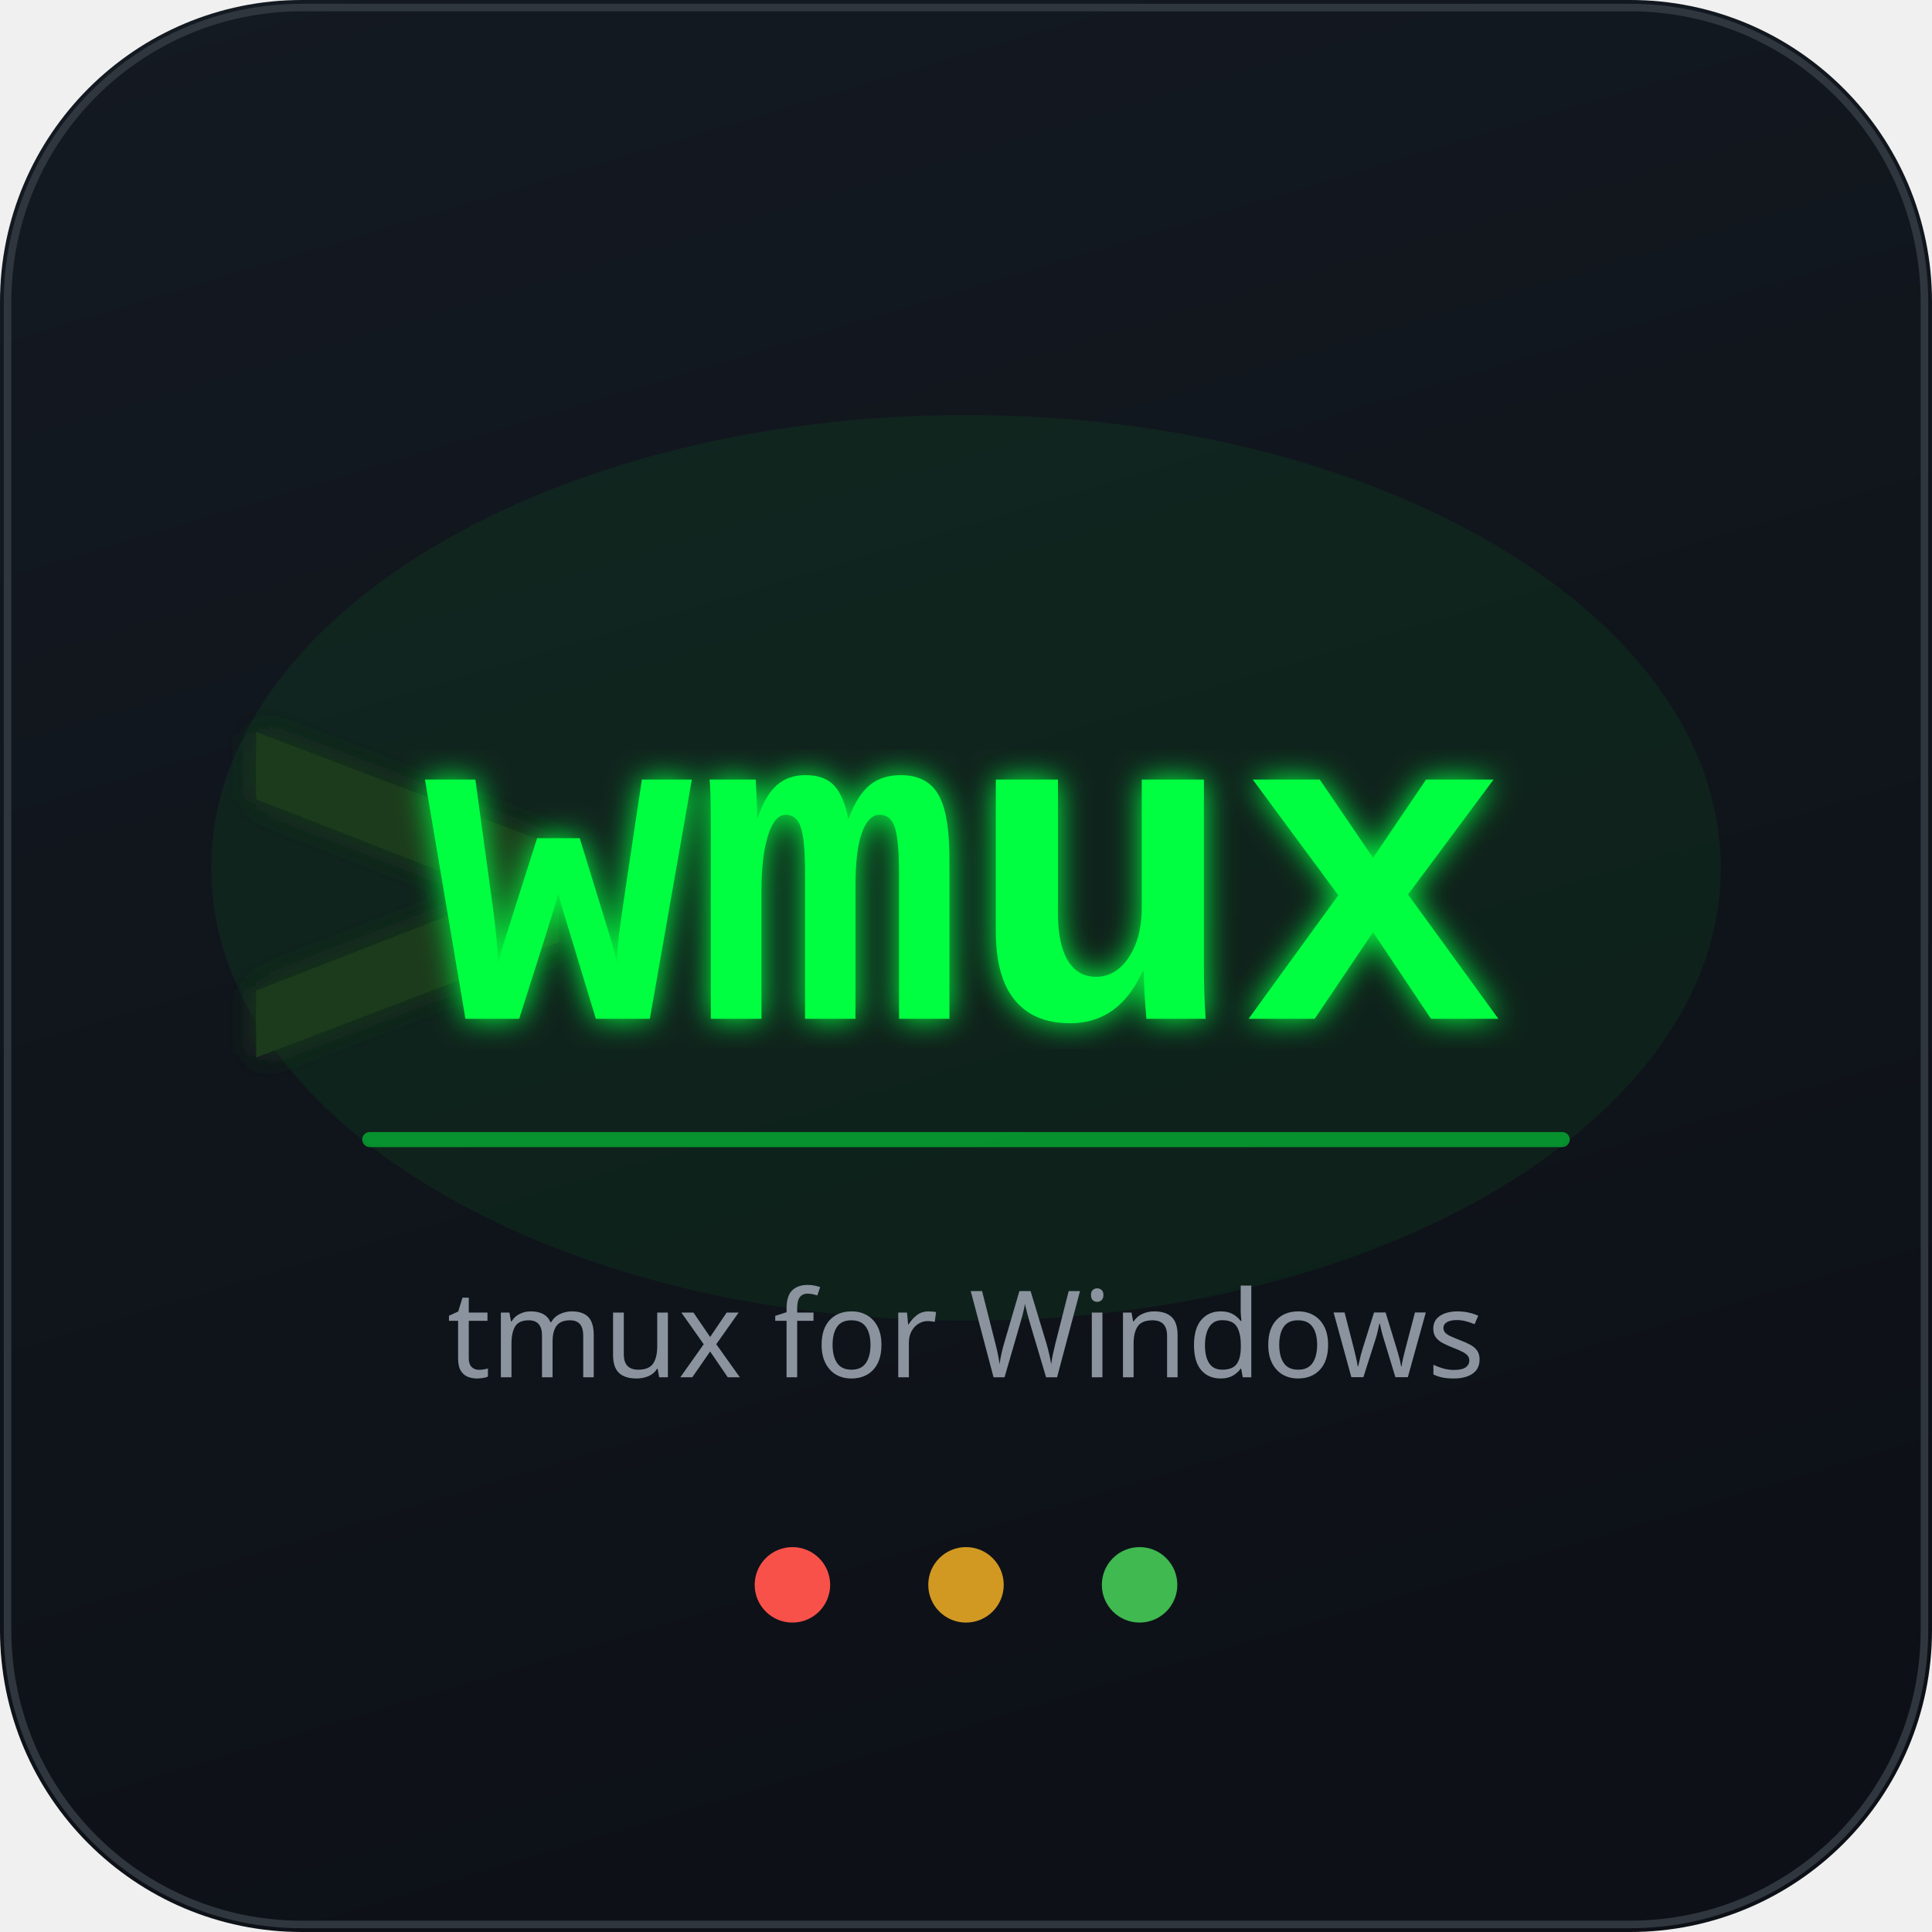
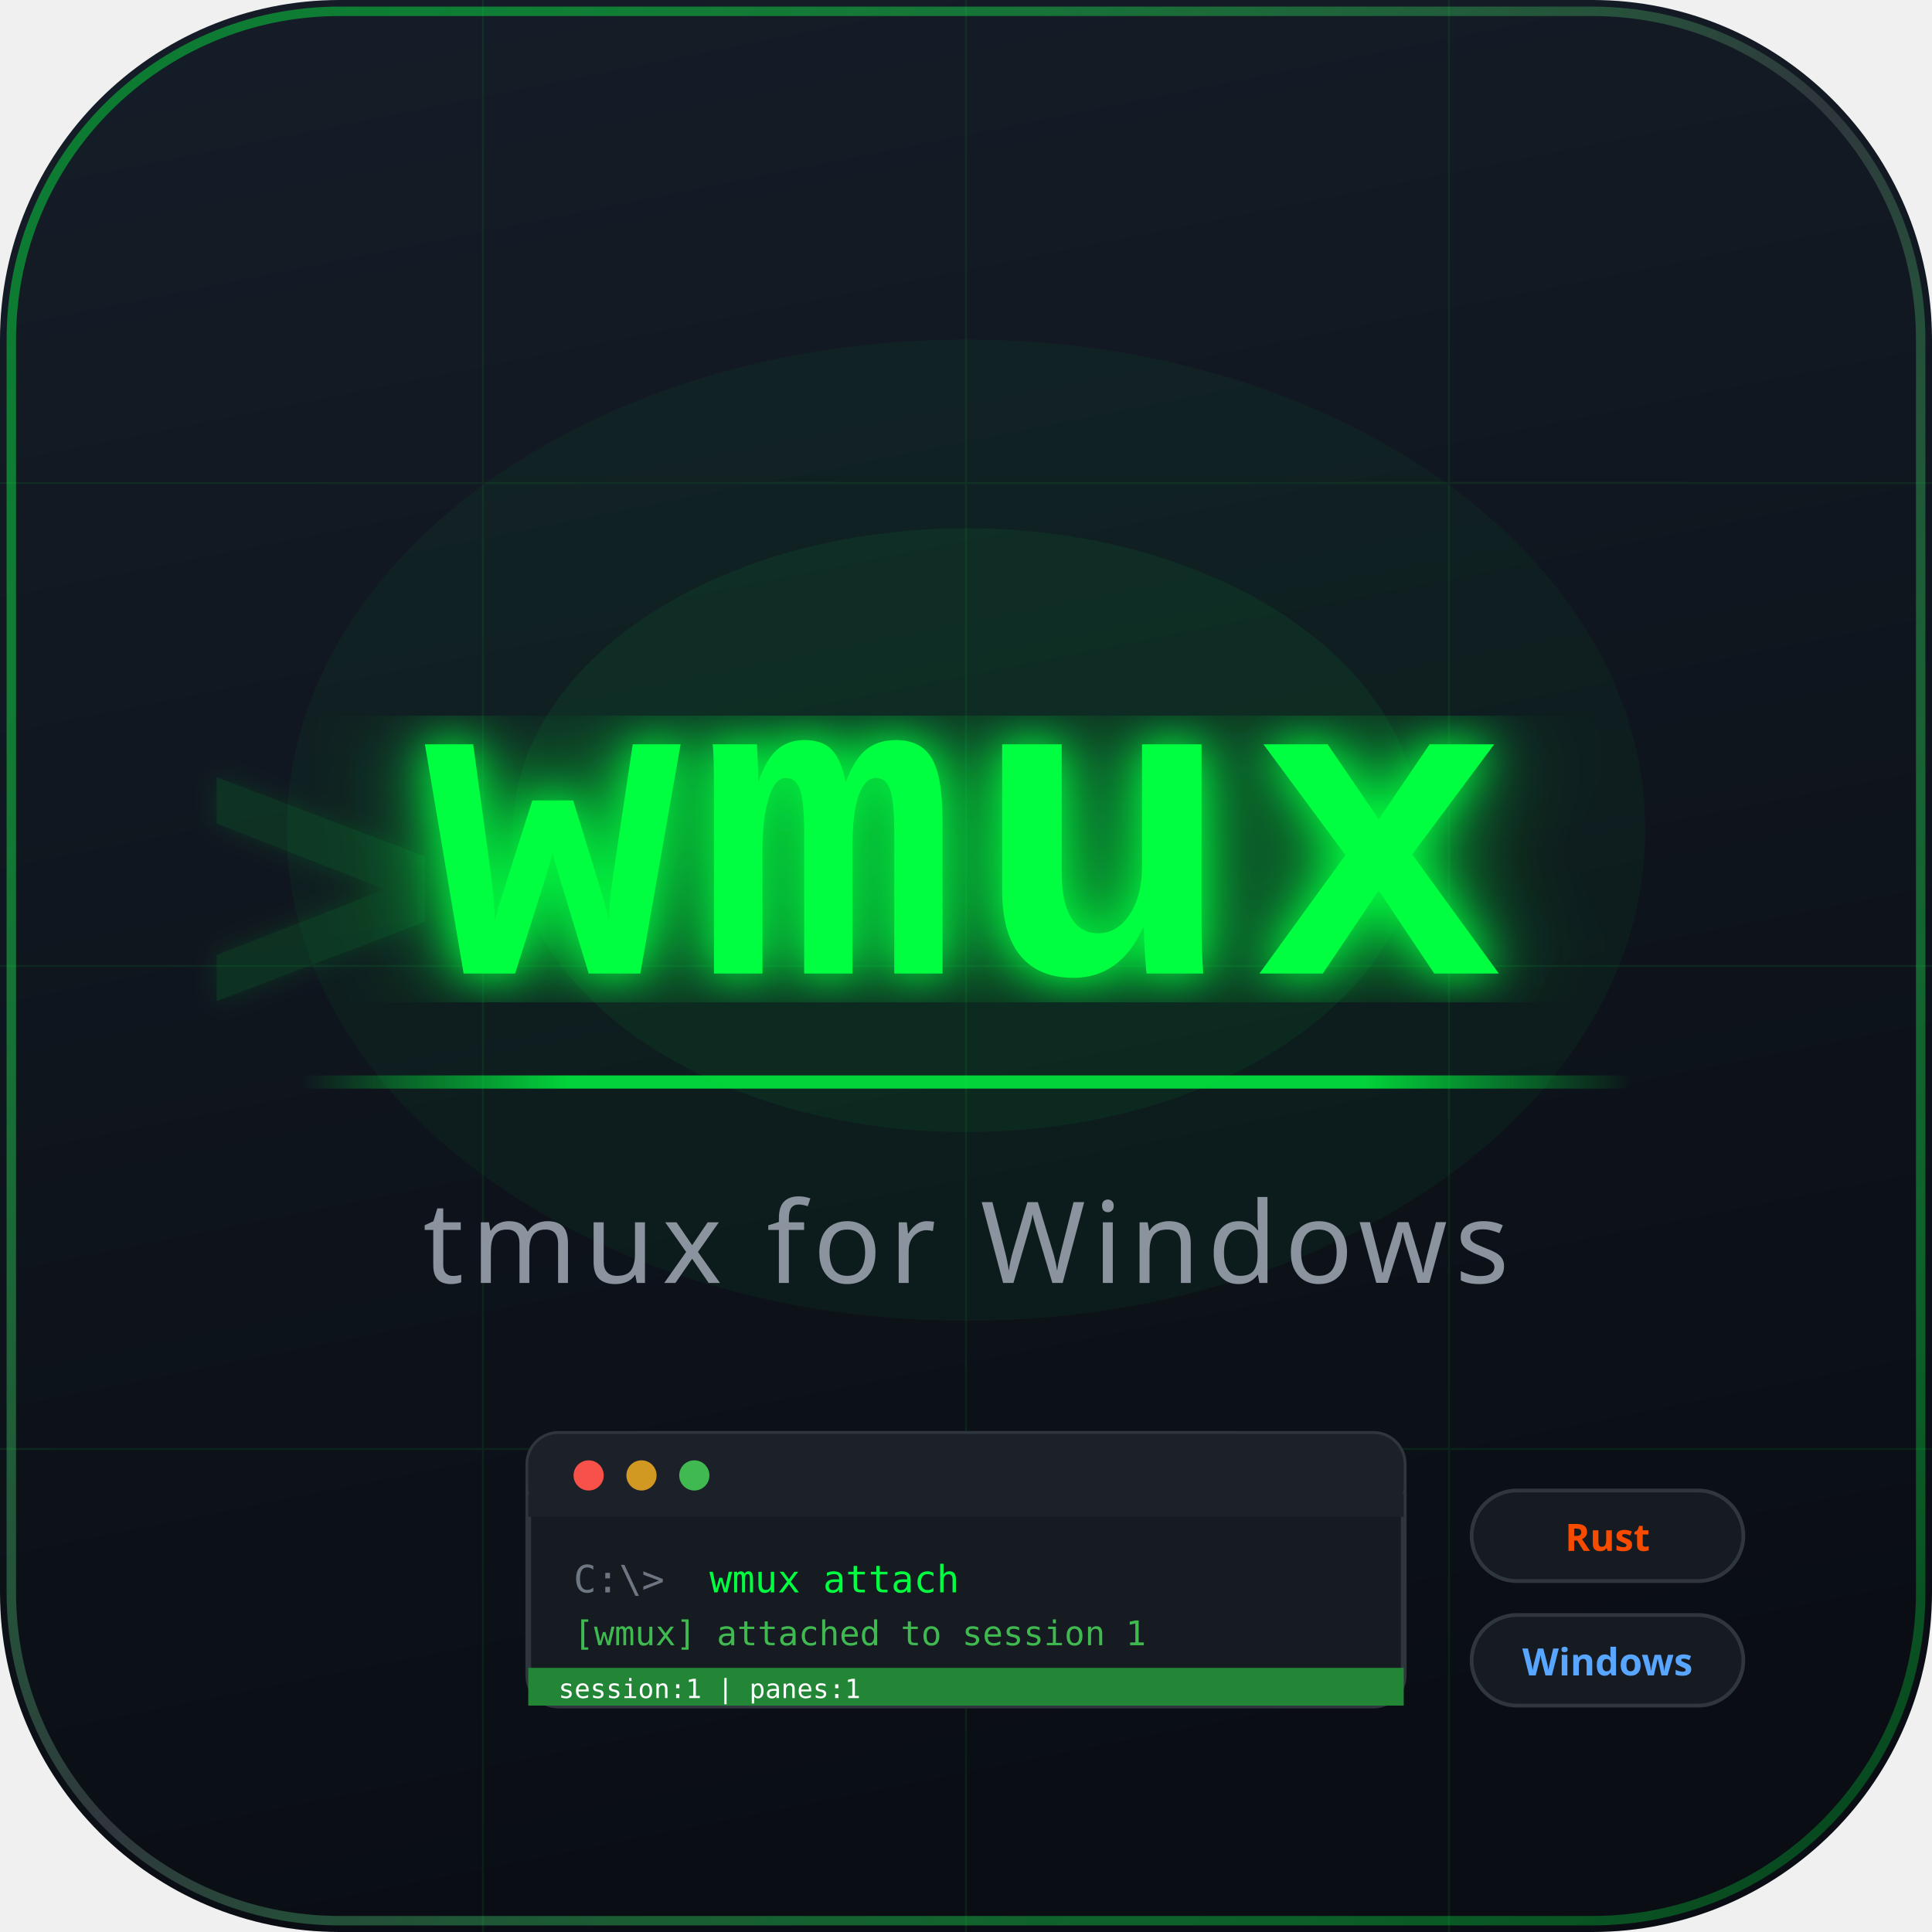
<svg xmlns="http://www.w3.org/2000/svg" viewBox="0 0 512 512" width="512" height="512">
  <defs>
-     <filter id="glow">
-       <feGaussianBlur stdDeviation="4" result="blur" />
+     <filter id="glow-strong">
+       <feGaussianBlur stdDeviation="6" result="blur1" />
+       <feGaussianBlur stdDeviation="12" result="blur2" />
+       <feMerge>
+         <feMergeNode in="blur2" />
+         <feMergeNode in="blur1" />
+         <feMergeNode in="SourceGraphic" />
+       </feMerge>
+     </filter>
+     <filter id="glow-soft">
+       <feGaussianBlur stdDeviation="3" result="blur" />
      <feMerge>
        <feMergeNode in="blur" />
        <feMergeNode in="SourceGraphic" />
      </feMerge>
    </filter>
-     <linearGradient id="bg" x1="0" y1="0" x2="0.3" y2="1">
-       <stop offset="0%" stop-color="#141a22" />
-       <stop offset="100%" stop-color="#0d1117" />
+     <linearGradient id="bg" x1="0" y1="0" x2="0.2" y2="1">
+       <stop offset="0%" stop-color="#151d28" />
+       <stop offset="100%" stop-color="#0a0e14" />
+     </linearGradient>
+     <linearGradient id="border-grad" x1="0" y1="0" x2="1" y2="1">
+       <stop offset="0%" stop-color="#00ff41" stop-opacity="0.4" />
+       <stop offset="50%" stop-color="#30363d" />
+       <stop offset="100%" stop-color="#00ff41" stop-opacity="0.2" />
+     </linearGradient>
+     <linearGradient id="line-grad" x1="0" y1="0" x2="1" y2="0">
+       <stop offset="0%" stop-color="#00ff41" stop-opacity="0" />
+       <stop offset="20%" stop-color="#00ff41" stop-opacity="0.8" />
+       <stop offset="80%" stop-color="#00ff41" stop-opacity="0.8" />
+       <stop offset="100%" stop-color="#00ff41" stop-opacity="0" />
    </linearGradient>
  </defs>
-   <rect width="512" height="512" rx="80" fill="url(#bg)" />
-   <rect x="2" y="2" width="508" height="508" rx="78" fill="none" stroke="#30363d" stroke-width="2" />
-   <ellipse cx="256" cy="230" rx="200" ry="120" fill="rgba(0,255,65,0.06)" />
-   <text x="60" y="290" font-family="Consolas,'Courier New',monospace" font-size="160" font-weight="900" fill="#1a3a1f" filter="url(#glow)">&gt;</text>
-   <text x="256" y="270" text-anchor="middle" font-family="Consolas,'Courier New',monospace" font-size="120" font-weight="900" fill="#00ff41" filter="url(#glow)">wmux</text>
-   <rect x="96" y="300" width="320" height="4" rx="2" fill="#00ff41" opacity="0.5" />
-   <text x="256" y="365" text-anchor="middle" font-family="Segoe UI,system-ui,sans-serif" font-size="32" fill="#8b949e" font-weight="500">tmux for Windows</text>
-   <circle cx="210" cy="420" r="10" fill="#f85149" />
-   <circle cx="256" cy="420" r="10" fill="#d29922" />
-   <circle cx="302" cy="420" r="10" fill="#3fb950" />
+   <rect width="512" height="512" rx="90" fill="url(#bg)" />
+   <rect x="3" y="3" width="506" height="506" rx="87" fill="none" stroke="url(#border-grad)" stroke-width="2.5" />
+   <g opacity="0.08">
+     <line x1="128" y1="0" x2="128" y2="512" stroke="#00ff41" stroke-width="0.5" />
+     <line x1="256" y1="0" x2="256" y2="512" stroke="#00ff41" stroke-width="0.5" />
+     <line x1="384" y1="0" x2="384" y2="512" stroke="#00ff41" stroke-width="0.5" />
+     <line x1="0" y1="128" x2="512" y2="128" stroke="#00ff41" stroke-width="0.5" />
+     <line x1="0" y1="256" x2="512" y2="256" stroke="#00ff41" stroke-width="0.5" />
+     <line x1="0" y1="384" x2="512" y2="384" stroke="#00ff41" stroke-width="0.5" />
+   </g>
+   <ellipse cx="256" cy="220" rx="180" ry="130" fill="#00ff41" opacity="0.04" />
+   <ellipse cx="256" cy="220" rx="120" ry="80" fill="#00ff41" opacity="0.06" />
+   <text x="52" y="272" font-family="Consolas,'Courier New',monospace" font-size="110" font-weight="900" fill="#00ff41" opacity="0.12" filter="url(#glow-soft)">&gt;</text>
+   <text x="256" y="258" text-anchor="middle" font-family="Consolas,'Courier New',monospace" font-size="115" font-weight="900" fill="#00ff41" filter="url(#glow-strong)" letter-spacing="4">wmux</text>
+   <rect x="80" y="285" width="352" height="3.5" rx="2" fill="url(#line-grad)" />
+   <text x="256" y="340" text-anchor="middle" font-family="Segoe UI,system-ui,sans-serif" font-size="30" fill="#8b949e" font-weight="400" letter-spacing="2">tmux for Windows</text>
+   <g transform="translate(140, 380)">
+     <rect width="232" height="72" rx="8" fill="#161b22" stroke="#30363d" stroke-width="1.5" />
+     <rect width="232" height="22" rx="8" fill="#1c2129" />
+     <rect y="16" width="232" height="6" fill="#1c2129" />
+     <circle cx="16" cy="11" r="4" fill="#f85149" />
+     <circle cx="30" cy="11" r="4" fill="#d29922" />
+     <circle cx="44" cy="11" r="4" fill="#3fb950" />
+     <text x="12" y="42" font-family="Consolas,monospace" font-size="10" fill="#6e7681">C:\&gt; </text>
+     <text x="48" y="42" font-family="Consolas,monospace" font-size="10" fill="#00ff41">wmux attach</text>
+     <text x="12" y="56" font-family="Consolas,monospace" font-size="9" fill="#3fb950">[wmux] attached to session 1</text>
+     <rect y="62" width="232" height="10" rx="0 0 8 8" fill="#238636" />
+     <text x="8" y="70" font-family="Consolas,monospace" font-size="7" fill="#fff">session:1 | panes:1</text>
+   </g>
+   <g transform="translate(390, 395)">
+     <rect width="72" height="24" rx="12" fill="#161b22" stroke="#30363d" stroke-width="1" />
+     <text x="36" y="16" text-anchor="middle" font-family="Segoe UI,sans-serif" font-size="10" fill="#f74c00" font-weight="600">Rust</text>
+   </g>
+   <g transform="translate(390, 428)">
+     <rect width="72" height="24" rx="12" fill="#161b22" stroke="#30363d" stroke-width="1" />
+     <text x="36" y="16" text-anchor="middle" font-family="Segoe UI,sans-serif" font-size="10" fill="#58a6ff" font-weight="600">Windows</text>
+   </g>
</svg>
